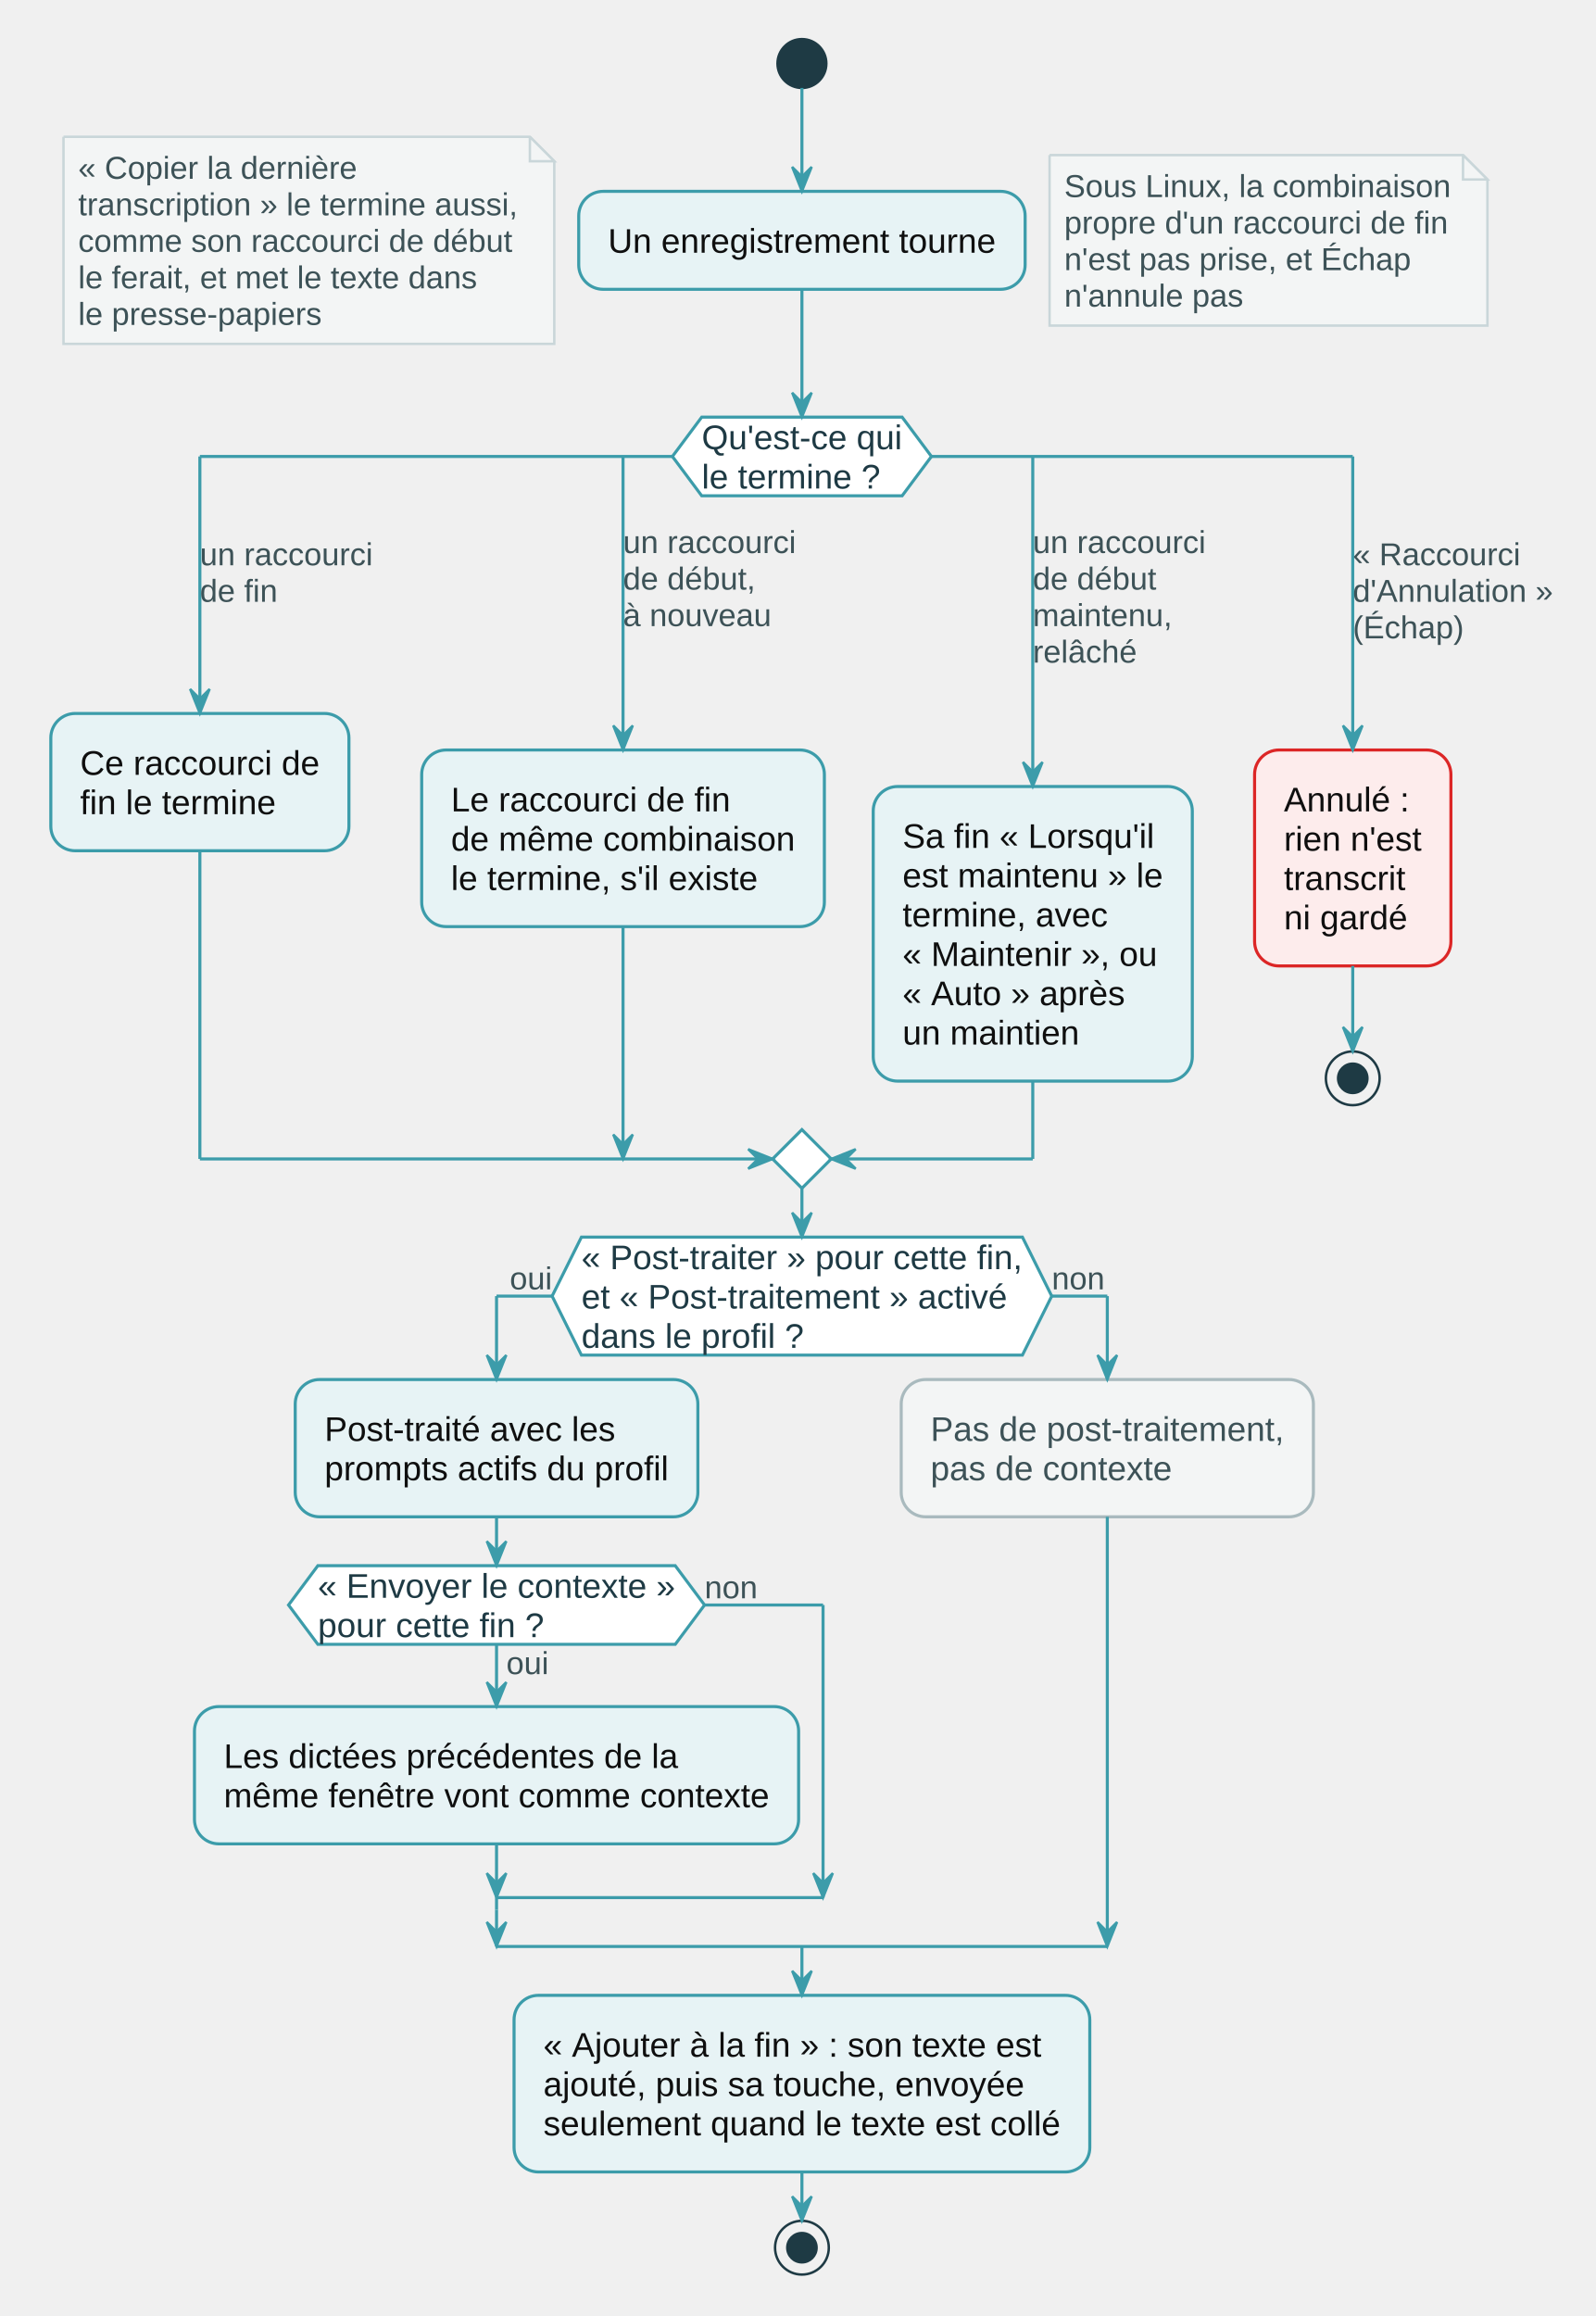
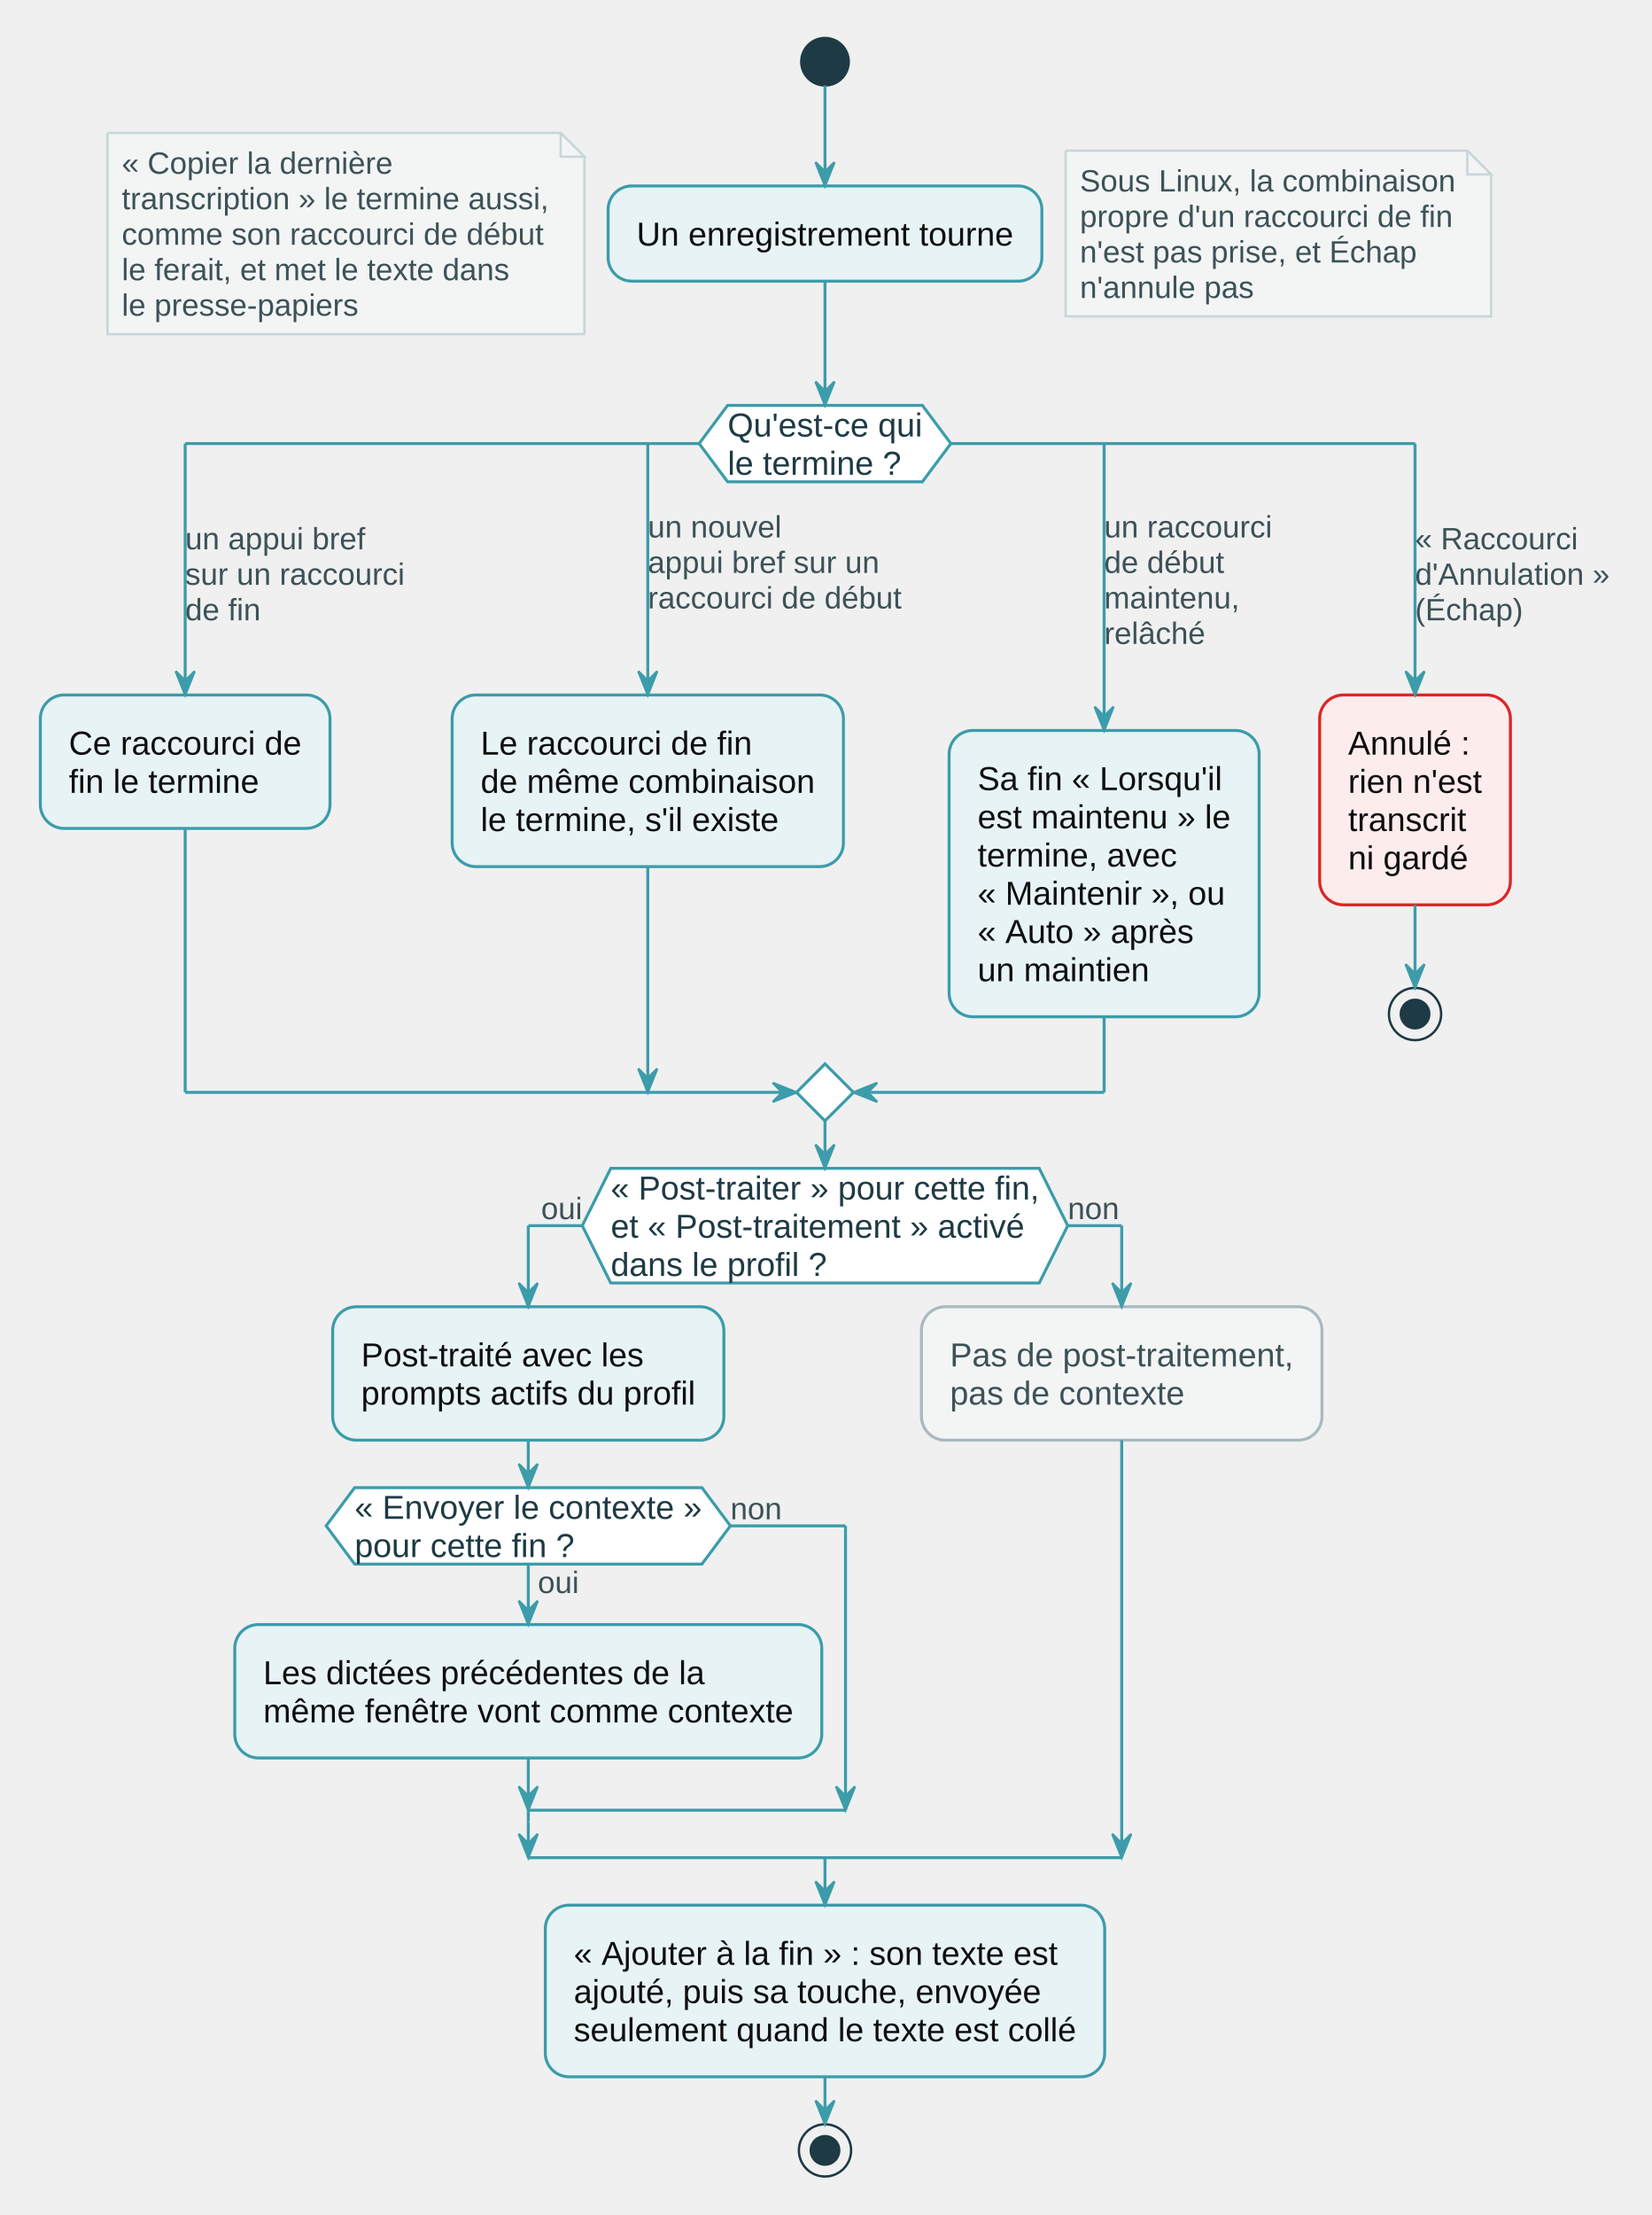
- <svg xmlns="http://www.w3.org/2000/svg" contentStyleType="text/css" data-diagram-type="ACTIVITY" height="948px" preserveAspectRatio="none" style="width:653px;height:948px;" version="1.1" viewBox="0 0 653 948" width="653px" zoomAndPan="magnify">
+ <svg xmlns="http://www.w3.org/2000/svg" contentStyleType="text/css" data-diagram-type="ACTIVITY" height="933px" preserveAspectRatio="none" style="width:696px;height:933px;" version="1.1" viewBox="0 0 696 933" width="696px" zoomAndPan="magnify">
  <defs />
  <g>
-     <ellipse cx="328.287" cy="26" fill="#1E3A44" rx="10" ry="10" style="stroke:#1E3A44;stroke-width:1;" />
-     <path d="M26,56 L26,140.744 L226.912,140.744 L226.912,66 L216.912,56 L26,56" fill="#F3F5F5" style="stroke:#C9D6D9;stroke-width:1;" />
-     <path d="M216.912,56 L216.912,66 L226.912,66 L216.912,56" fill="#F3F5F5" style="stroke:#C9D6D9;stroke-width:1;" />
-     <text fill="#3D5257" font-family="Arial, Helvetica, 'Liberation Sans', 'Arimo', sans-serif" font-size="13" lengthAdjust="spacing" textLength="114.175" x="32" y="73.194">« Copier la dernière</text>
-     <text fill="#3D5257" font-family="Arial, Helvetica, 'Liberation Sans', 'Arimo', sans-serif" font-size="13" lengthAdjust="spacing" textLength="179.912" x="32" y="88.143">transcription » le termine aussi,</text>
-     <text fill="#3D5257" font-family="Arial, Helvetica, 'Liberation Sans', 'Arimo', sans-serif" font-size="13" lengthAdjust="spacing" textLength="177.753" x="32" y="103.091">comme son raccourci de début</text>
-     <text fill="#3D5257" font-family="Arial, Helvetica, 'Liberation Sans', 'Arimo', sans-serif" font-size="13" lengthAdjust="spacing" textLength="163.306" x="32" y="118.04">le ferait, et met le texte dans</text>
-     <text fill="#3D5257" font-family="Arial, Helvetica, 'Liberation Sans', 'Arimo', sans-serif" font-size="13" lengthAdjust="spacing" textLength="99.715" x="32" y="132.989">le presse-papiers</text>
-     <path d="M429.663,63.474 L429.663,133.269 L608.922,133.269 L608.922,73.474 L598.922,63.474 L429.663,63.474" fill="#F3F5F5" style="stroke:#C9D6D9;stroke-width:1;" />
-     <path d="M598.922,63.474 L598.922,73.474 L608.922,73.474 L598.922,63.474" fill="#F3F5F5" style="stroke:#C9D6D9;stroke-width:1;" />
-     <text fill="#3D5257" font-family="Arial, Helvetica, 'Liberation Sans', 'Arimo', sans-serif" font-size="13" lengthAdjust="spacing" textLength="158.26" x="435.663" y="80.668">Sous Linux, la combinaison</text>
-     <text fill="#3D5257" font-family="Arial, Helvetica, 'Liberation Sans', 'Arimo', sans-serif" font-size="13" lengthAdjust="spacing" textLength="157.124" x="435.663" y="95.617">propre d'un raccourci de fin</text>
-     <text fill="#3D5257" font-family="Arial, Helvetica, 'Liberation Sans', 'Arimo', sans-serif" font-size="13" lengthAdjust="spacing" textLength="141.953" x="435.663" y="110.566">n'est pas prise, et Échap</text>
-     <text fill="#3D5257" font-family="Arial, Helvetica, 'Liberation Sans', 'Arimo', sans-serif" font-size="13" lengthAdjust="spacing" textLength="73.322" x="435.663" y="125.514">n'annule pas</text>
-     <rect fill="#E7F3F5" height="40.099" rx="10" ry="10" style="stroke:#3C9CAA;stroke-width:1.25;" width="182.751" x="236.912" y="78.323" />
-     <text fill="#0F0F0F" font-family="Arial, Helvetica, 'Liberation Sans', 'Arimo', sans-serif" font-size="14" lengthAdjust="spacing" textLength="158.751" x="248.912" y="103.454">Un enregistrement tourne</text>
-     <polygon fill="#FFFFFF" points="287.265,170.744,369.31,170.744,381.31,186.842,369.31,202.941,287.265,202.941,275.265,186.842,287.265,170.744" style="stroke:#3C9CAA;stroke-width:1.25;" />
-     <text fill="#1E3A44" font-family="Arial, Helvetica, 'Liberation Sans', 'Arimo', sans-serif" font-size="14" lengthAdjust="spacing" textLength="82.045" x="287.265" y="183.875">Qu'est-ce qui</text>
-     <text fill="#1E3A44" font-family="Arial, Helvetica, 'Liberation Sans', 'Arimo', sans-serif" font-size="14" lengthAdjust="spacing" textLength="73.144" x="287.265" y="199.974">le termine ?</text>
-     <rect fill="#E7F3F5" height="56.197" rx="10" ry="10" style="stroke:#3C9CAA;stroke-width:1.25;" width="122.041" x="20.801" y="292.04" />
-     <text fill="#0F0F0F" font-family="Arial, Helvetica, 'Liberation Sans', 'Arimo', sans-serif" font-size="14" lengthAdjust="spacing" textLength="98.041" x="32.801" y="317.172">Ce raccourci de</text>
-     <text fill="#0F0F0F" font-family="Arial, Helvetica, 'Liberation Sans', 'Arimo', sans-serif" font-size="14" lengthAdjust="spacing" textLength="80.144" x="32.801" y="333.271">fin le termine</text>
-     <rect fill="#E7F3F5" height="72.296" rx="10" ry="10" style="stroke:#3C9CAA;stroke-width:1.25;" width="164.848" x="172.63" y="306.989" />
-     <text fill="#0F0F0F" font-family="Arial, Helvetica, 'Liberation Sans', 'Arimo', sans-serif" font-size="14" lengthAdjust="spacing" textLength="114.393" x="184.63" y="332.121">Le raccourci de fin</text>
-     <text fill="#0F0F0F" font-family="Arial, Helvetica, 'Liberation Sans', 'Arimo', sans-serif" font-size="14" lengthAdjust="spacing" textLength="140.848" x="184.63" y="348.219">de même combinaison</text>
-     <text fill="#0F0F0F" font-family="Arial, Helvetica, 'Liberation Sans', 'Arimo', sans-serif" font-size="14" lengthAdjust="spacing" textLength="125.603" x="184.63" y="364.318">le termine, s'il existe</text>
-     <rect fill="#E7F3F5" height="120.592" rx="10" ry="10" style="stroke:#3C9CAA;stroke-width:1.25;" width="130.62" x="357.478" y="321.938" />
-     <text fill="#0F0F0F" font-family="Arial, Helvetica, 'Liberation Sans', 'Arimo', sans-serif" font-size="14" lengthAdjust="spacing" textLength="103.065" x="369.478" y="347.069">Sa fin « Lorsqu'il</text>
-     <text fill="#0F0F0F" font-family="Arial, Helvetica, 'Liberation Sans', 'Arimo', sans-serif" font-size="14" lengthAdjust="spacing" textLength="106.62" x="369.478" y="363.168">est maintenu » le</text>
-     <text fill="#0F0F0F" font-family="Arial, Helvetica, 'Liberation Sans', 'Arimo', sans-serif" font-size="14" lengthAdjust="spacing" textLength="84.034" x="369.478" y="379.267">termine, avec</text>
-     <text fill="#0F0F0F" font-family="Arial, Helvetica, 'Liberation Sans', 'Arimo', sans-serif" font-size="14" lengthAdjust="spacing" textLength="104.282" x="369.478" y="395.365">« Maintenir », ou</text>
-     <text fill="#0F0F0F" font-family="Arial, Helvetica, 'Liberation Sans', 'Arimo', sans-serif" font-size="14" lengthAdjust="spacing" textLength="91.061" x="369.478" y="411.464">« Auto » après</text>
-     <text fill="#0F0F0F" font-family="Arial, Helvetica, 'Liberation Sans', 'Arimo', sans-serif" font-size="14" lengthAdjust="spacing" textLength="72.379" x="369.478" y="427.562">un maintien</text>
-     <rect fill="#FDECEC" height="88.394" rx="10" ry="10" style="stroke:#DC2626;stroke-width:1.25;" width="80.369" x="513.596" y="306.989" />
-     <text fill="#0F0F0F" font-family="Arial, Helvetica, 'Liberation Sans', 'Arimo', sans-serif" font-size="14" lengthAdjust="spacing" textLength="51.372" x="525.596" y="332.121">Annulé :</text>
-     <text fill="#0F0F0F" font-family="Arial, Helvetica, 'Liberation Sans', 'Arimo', sans-serif" font-size="14" lengthAdjust="spacing" textLength="56.369" x="525.596" y="348.219">rien n'est</text>
-     <text fill="#0F0F0F" font-family="Arial, Helvetica, 'Liberation Sans', 'Arimo', sans-serif" font-size="14" lengthAdjust="spacing" textLength="49.786" x="525.596" y="364.318">transcrit</text>
-     <text fill="#0F0F0F" font-family="Arial, Helvetica, 'Liberation Sans', 'Arimo', sans-serif" font-size="14" lengthAdjust="spacing" textLength="50.593" x="525.596" y="380.416">ni gardé</text>
-     <ellipse cx="553.78" cy="441.383" fill="none" rx="11" ry="11" style="stroke:#1E3A44;stroke-width:1;" />
-     <ellipse cx="553.78" cy="441.383" fill="#1E3A44" rx="6" ry="6" style="stroke:#1E3A44;stroke-width:1;" />
-     <polygon fill="#FFFFFF" points="328.287,462.383,328.287,462.383,340.287,474.383,328.287,486.383,328.287,486.383,316.287,474.383,328.287,462.383" style="stroke:#3C9CAA;stroke-width:1.25;" />
-     <polygon fill="#FFFFFF" points="238.022,506.383,418.552,506.383,430.552,530.531,418.552,554.679,238.022,554.679,226.022,530.531,238.022,506.383" style="stroke:#3C9CAA;stroke-width:1.25;" />
-     <text fill="#1E3A44" font-family="Arial, Helvetica, 'Liberation Sans', 'Arimo', sans-serif" font-size="14" lengthAdjust="spacing" textLength="180.53" x="238.022" y="519.515">« Post-traiter » pour cette fin,</text>
-     <text fill="#1E3A44" font-family="Arial, Helvetica, 'Liberation Sans', 'Arimo', sans-serif" font-size="14" lengthAdjust="spacing" textLength="174.303" x="238.022" y="535.614">et « Post-traitement » activé</text>
-     <text fill="#1E3A44" font-family="Arial, Helvetica, 'Liberation Sans', 'Arimo', sans-serif" font-size="14" lengthAdjust="spacing" textLength="91.055" x="238.022" y="551.712">dans le profil ?</text>
-     <text fill="#3D5257" font-family="Arial, Helvetica, 'Liberation Sans', 'Arimo', sans-serif" font-size="13" lengthAdjust="spacing" textLength="17.348" x="208.674" y="527.776">oui</text>
-     <text fill="#3D5257" font-family="Arial, Helvetica, 'Liberation Sans', 'Arimo', sans-serif" font-size="13" lengthAdjust="spacing" textLength="21.69" x="430.552" y="527.776">non</text>
-     <rect fill="#E7F3F5" height="56.197" rx="10" ry="10" style="stroke:#3C9CAA;stroke-width:1.25;" width="164.834" x="120.855" y="564.679" />
-     <text fill="#0F0F0F" font-family="Arial, Helvetica, 'Liberation Sans', 'Arimo', sans-serif" font-size="14" lengthAdjust="spacing" textLength="119.048" x="132.855" y="589.811">Post-traité avec les</text>
-     <text fill="#0F0F0F" font-family="Arial, Helvetica, 'Liberation Sans', 'Arimo', sans-serif" font-size="14" lengthAdjust="spacing" textLength="140.834" x="132.855" y="605.91">prompts actifs du profil</text>
-     <rect fill="#E7F3F5" height="56.197" rx="10" ry="10" style="stroke:#3C9CAA;stroke-width:1.25;" width="247.323" x="79.61" y="698.548" />
-     <text fill="#0F0F0F" font-family="Arial, Helvetica, 'Liberation Sans', 'Arimo', sans-serif" font-size="14" lengthAdjust="spacing" textLength="186.013" x="91.61" y="723.68">Les dictées précédentes de la</text>
-     <text fill="#0F0F0F" font-family="Arial, Helvetica, 'Liberation Sans', 'Arimo', sans-serif" font-size="14" lengthAdjust="spacing" textLength="223.323" x="91.61" y="739.779">même fenêtre vont comme contexte</text>
-     <polygon fill="#FFFFFF" points="130.117,640.876,276.427,640.876,288.427,656.975,276.427,673.074,130.117,673.074,118.117,656.975,130.117,640.876" style="stroke:#3C9CAA;stroke-width:1.25;" />
-     <text fill="#3D5257" font-family="Arial, Helvetica, 'Liberation Sans', 'Arimo', sans-serif" font-size="13" lengthAdjust="spacing" textLength="17.348" x="207.272" y="685.268">oui</text>
-     <text fill="#1E3A44" font-family="Arial, Helvetica, 'Liberation Sans', 'Arimo', sans-serif" font-size="14" lengthAdjust="spacing" textLength="146.31" x="130.117" y="654.008">« Envoyer le contexte »</text>
-     <text fill="#1E3A44" font-family="Arial, Helvetica, 'Liberation Sans', 'Arimo', sans-serif" font-size="14" lengthAdjust="spacing" textLength="92.613" x="130.117" y="670.107">pour cette fin ?</text>
-     <text fill="#3D5257" font-family="Arial, Helvetica, 'Liberation Sans', 'Arimo', sans-serif" font-size="13" lengthAdjust="spacing" textLength="21.69" x="288.427" y="654.22">non</text>
-     <rect fill="#F3F5F5" height="56.197" rx="10" ry="10" style="stroke:#A9BABE;stroke-width:1.25;" width="168.737" x="368.934" y="564.679" />
-     <text fill="#3D5257" font-family="Arial, Helvetica, 'Liberation Sans', 'Arimo', sans-serif" font-size="14" lengthAdjust="spacing" textLength="144.737" x="380.934" y="589.811">Pas de post-traitement,</text>
-     <text fill="#3D5257" font-family="Arial, Helvetica, 'Liberation Sans', 'Arimo', sans-serif" font-size="14" lengthAdjust="spacing" textLength="98.848" x="380.934" y="605.91">pas de contexte</text>
-     <rect fill="#E7F3F5" height="72.296" rx="10" ry="10" style="stroke:#3C9CAA;stroke-width:1.25;" width="235.689" x="210.443" y="816.745" />
-     <text fill="#0F0F0F" font-family="Arial, Helvetica, 'Liberation Sans', 'Arimo', sans-serif" font-size="14" lengthAdjust="spacing" textLength="203.895" x="222.443" y="841.877">« Ajouter à la fin » : son texte est</text>
-     <text fill="#0F0F0F" font-family="Arial, Helvetica, 'Liberation Sans', 'Arimo', sans-serif" font-size="14" lengthAdjust="spacing" textLength="196.916" x="222.443" y="857.976">ajouté, puis sa touche, envoyée</text>
-     <text fill="#0F0F0F" font-family="Arial, Helvetica, 'Liberation Sans', 'Arimo', sans-serif" font-size="14" lengthAdjust="spacing" textLength="211.689" x="222.443" y="874.074">seulement quand le texte est collé</text>
-     <ellipse cx="328.287" cy="920.041" fill="none" rx="11" ry="11" style="stroke:#1E3A44;stroke-width:1;" />
-     <ellipse cx="328.287" cy="920.041" fill="#1E3A44" rx="6" ry="6" style="stroke:#1E3A44;stroke-width:1;" />
-     <line style="stroke:#3C9CAA;stroke-width:1.25;" x1="328.287" x2="328.287" y1="36" y2="78.323" />
-     <polygon fill="#3C9CAA" points="324.287,68.323,328.287,78.323,332.287,68.323,328.287,72.323" style="stroke:#3C9CAA;stroke-width:1;" />
-     <line style="stroke:#3C9CAA;stroke-width:1.25;" x1="553.78" x2="553.78" y1="395.383" y2="430.383" />
-     <polygon fill="#3C9CAA" points="549.78,420.383,553.78,430.383,557.78,420.383,553.78,424.383" style="stroke:#3C9CAA;stroke-width:1;" />
-     <line style="stroke:#3C9CAA;stroke-width:1.25;" x1="275.265" x2="81.822" y1="186.842" y2="186.842" />
-     <line style="stroke:#3C9CAA;stroke-width:1.25;" x1="81.822" x2="81.822" y1="186.842" y2="292.04" />
-     <polygon fill="#3C9CAA" points="77.822,282.04,81.822,292.04,85.822,282.04,81.822,286.04" style="stroke:#3C9CAA;stroke-width:1;" />
-     <text fill="#3D5257" font-family="Arial, Helvetica, 'Liberation Sans', 'Arimo', sans-serif" font-size="13" lengthAdjust="spacing" textLength="70.808" x="81.822" y="231.39">un raccourci</text>
-     <text fill="#3D5257" font-family="Arial, Helvetica, 'Liberation Sans', 'Arimo', sans-serif" font-size="13" lengthAdjust="spacing" textLength="31.802" x="81.822" y="246.338">de fin</text>
-     <line style="stroke:#3C9CAA;stroke-width:1.25;" x1="381.31" x2="553.78" y1="186.842" y2="186.842" />
-     <line style="stroke:#3C9CAA;stroke-width:1.25;" x1="553.78" x2="553.78" y1="186.842" y2="306.989" />
-     <polygon fill="#3C9CAA" points="549.78,296.989,553.78,306.989,557.78,296.989,553.78,300.989" style="stroke:#3C9CAA;stroke-width:1;" />
-     <text fill="#3D5257" font-family="Arial, Helvetica, 'Liberation Sans', 'Arimo', sans-serif" font-size="13" lengthAdjust="spacing" textLength="68.637" x="553.78" y="231.39">« Raccourci</text>
-     <text fill="#3D5257" font-family="Arial, Helvetica, 'Liberation Sans', 'Arimo', sans-serif" font-size="13" lengthAdjust="spacing" textLength="81.993" x="553.78" y="246.338">d'Annulation »</text>
-     <text fill="#3D5257" font-family="Arial, Helvetica, 'Liberation Sans', 'Arimo', sans-serif" font-size="13" lengthAdjust="spacing" textLength="45.519" x="553.78" y="261.287">(Échap)</text>
-     <line style="stroke:#3C9CAA;stroke-width:1.25;" x1="255.054" x2="255.054" y1="186.842" y2="306.989" />
-     <polygon fill="#3C9CAA" points="251.054,296.989,255.054,306.989,259.054,296.989,255.054,300.989" style="stroke:#3C9CAA;stroke-width:1;" />
-     <text fill="#3D5257" font-family="Arial, Helvetica, 'Liberation Sans', 'Arimo', sans-serif" font-size="13" lengthAdjust="spacing" textLength="70.808" x="255.054" y="226.39">un raccourci</text>
-     <text fill="#3D5257" font-family="Arial, Helvetica, 'Liberation Sans', 'Arimo', sans-serif" font-size="13" lengthAdjust="spacing" textLength="54.215" x="255.054" y="241.338">de début,</text>
-     <text fill="#3D5257" font-family="Arial, Helvetica, 'Liberation Sans', 'Arimo', sans-serif" font-size="13" lengthAdjust="spacing" textLength="60.722" x="255.054" y="256.287">à nouveau</text>
-     <line style="stroke:#3C9CAA;stroke-width:1.25;" x1="422.788" x2="422.788" y1="186.842" y2="321.938" />
-     <polygon fill="#3C9CAA" points="418.788,311.938,422.788,321.938,426.788,311.938,422.788,315.938" style="stroke:#3C9CAA;stroke-width:1;" />
-     <text fill="#3D5257" font-family="Arial, Helvetica, 'Liberation Sans', 'Arimo', sans-serif" font-size="13" lengthAdjust="spacing" textLength="70.808" x="422.788" y="226.39">un raccourci</text>
-     <text fill="#3D5257" font-family="Arial, Helvetica, 'Liberation Sans', 'Arimo', sans-serif" font-size="13" lengthAdjust="spacing" textLength="50.603" x="422.788" y="241.338">de début</text>
-     <text fill="#3D5257" font-family="Arial, Helvetica, 'Liberation Sans', 'Arimo', sans-serif" font-size="13" lengthAdjust="spacing" textLength="57.091" x="422.788" y="256.287">maintenu,</text>
-     <text fill="#3D5257" font-family="Arial, Helvetica, 'Liberation Sans', 'Arimo', sans-serif" font-size="13" lengthAdjust="spacing" textLength="42.637" x="422.788" y="271.236">relâché</text>
-     <line style="stroke:#3C9CAA;stroke-width:1.25;" x1="81.822" x2="81.822" y1="348.237" y2="474.383" />
-     <line style="stroke:#3C9CAA;stroke-width:1.25;" x1="81.822" x2="316.287" y1="474.383" y2="474.383" />
-     <polygon fill="#3C9CAA" points="306.287,470.383,316.287,474.383,306.287,478.383,310.287,474.383" style="stroke:#3C9CAA;stroke-width:1;" />
-     <line style="stroke:#3C9CAA;stroke-width:1.25;" x1="422.788" x2="422.788" y1="442.529" y2="474.383" />
-     <line style="stroke:#3C9CAA;stroke-width:1.25;" x1="422.788" x2="340.287" y1="474.383" y2="474.383" />
-     <polygon fill="#3C9CAA" points="350.287,470.383,340.287,474.383,350.287,478.383,346.287,474.383" style="stroke:#3C9CAA;stroke-width:1;" />
-     <line style="stroke:#3C9CAA;stroke-width:1.25;" x1="255.054" x2="255.054" y1="379.285" y2="474.383" />
-     <polygon fill="#3C9CAA" points="251.054,464.383,255.054,474.383,259.054,464.383,255.054,468.383" style="stroke:#3C9CAA;stroke-width:1;" />
-     <line style="stroke:#3C9CAA;stroke-width:1.25;" x1="328.287" x2="328.287" y1="118.421" y2="170.744" />
-     <polygon fill="#3C9CAA" points="324.287,160.744,328.287,170.744,332.287,160.744,328.287,164.744" style="stroke:#3C9CAA;stroke-width:1;" />
-     <line style="stroke:#3C9CAA;stroke-width:1.25;" x1="203.272" x2="203.272" y1="673.074" y2="698.548" />
-     <polygon fill="#3C9CAA" points="199.272,688.548,203.272,698.548,207.272,688.548,203.272,692.548" style="stroke:#3C9CAA;stroke-width:1;" />
-     <line style="stroke:#3C9CAA;stroke-width:1.25;" x1="288.427" x2="336.934" y1="656.975" y2="656.975" />
-     <line style="stroke:#3C9CAA;stroke-width:1.25;" x1="336.934" x2="336.934" y1="656.975" y2="776.745" />
-     <polygon fill="#3C9CAA" points="332.934,766.745,336.934,776.745,340.934,766.745,336.934,770.745" style="stroke:#3C9CAA;stroke-width:1;" />
-     <line style="stroke:#3C9CAA;stroke-width:1.25;" x1="336.934" x2="203.272" y1="776.745" y2="776.745" />
-     <line style="stroke:#3C9CAA;stroke-width:1.25;" x1="203.272" x2="203.272" y1="776.745" y2="781.745" />
-     <line style="stroke:#3C9CAA;stroke-width:1.25;" x1="203.272" x2="203.272" y1="754.745" y2="776.745" />
-     <polygon fill="#3C9CAA" points="199.272,766.745,203.272,776.745,207.272,766.745,203.272,770.745" style="stroke:#3C9CAA;stroke-width:1;" />
-     <line style="stroke:#3C9CAA;stroke-width:1.25;" x1="203.272" x2="203.272" y1="620.876" y2="640.876" />
-     <polygon fill="#3C9CAA" points="199.272,630.876,203.272,640.876,207.272,630.876,203.272,634.876" style="stroke:#3C9CAA;stroke-width:1;" />
-     <line style="stroke:#3C9CAA;stroke-width:1.25;" x1="226.022" x2="203.272" y1="530.531" y2="530.531" />
-     <line style="stroke:#3C9CAA;stroke-width:1.25;" x1="203.272" x2="203.272" y1="530.531" y2="564.679" />
-     <polygon fill="#3C9CAA" points="199.272,554.679,203.272,564.679,207.272,554.679,203.272,558.679" style="stroke:#3C9CAA;stroke-width:1;" />
-     <line style="stroke:#3C9CAA;stroke-width:1.25;" x1="430.552" x2="453.302" y1="530.531" y2="530.531" />
-     <line style="stroke:#3C9CAA;stroke-width:1.25;" x1="453.302" x2="453.302" y1="530.531" y2="564.679" />
-     <polygon fill="#3C9CAA" points="449.302,554.679,453.302,564.679,457.302,554.679,453.302,558.679" style="stroke:#3C9CAA;stroke-width:1;" />
-     <line style="stroke:#3C9CAA;stroke-width:1.25;" x1="203.272" x2="203.272" y1="781.745" y2="796.745" />
-     <polygon fill="#3C9CAA" points="199.272,786.745,203.272,796.745,207.272,786.745,203.272,790.745" style="stroke:#3C9CAA;stroke-width:1;" />
-     <line style="stroke:#3C9CAA;stroke-width:1.25;" x1="453.302" x2="453.302" y1="620.876" y2="796.745" />
-     <polygon fill="#3C9CAA" points="449.302,786.745,453.302,796.745,457.302,786.745,453.302,790.745" style="stroke:#3C9CAA;stroke-width:1;" />
-     <line style="stroke:#3C9CAA;stroke-width:1.25;" x1="203.272" x2="453.302" y1="796.745" y2="796.745" />
-     <line style="stroke:#3C9CAA;stroke-width:1.25;" x1="328.287" x2="328.287" y1="486.383" y2="506.383" />
-     <polygon fill="#3C9CAA" points="324.287,496.383,328.287,506.383,332.287,496.383,328.287,500.383" style="stroke:#3C9CAA;stroke-width:1;" />
-     <line style="stroke:#3C9CAA;stroke-width:1.25;" x1="328.287" x2="328.287" y1="796.745" y2="816.745" />
-     <polygon fill="#3C9CAA" points="324.287,806.745,328.287,816.745,332.287,806.745,328.287,810.745" style="stroke:#3C9CAA;stroke-width:1;" />
-     <line style="stroke:#3C9CAA;stroke-width:1.25;" x1="328.287" x2="328.287" y1="889.041" y2="909.041" />
-     <polygon fill="#3C9CAA" points="324.287,899.041,328.287,909.041,332.287,899.041,328.287,903.041" style="stroke:#3C9CAA;stroke-width:1;" />
+     <ellipse cx="347.585" cy="26" fill="#1E3A44" rx="10" ry="10" style="stroke:#1E3A44;stroke-width:1;" />
+     <path d="M45.298,56 L45.298,140.744 L246.21,140.744 L246.21,66 L236.21,56 L45.298,56" fill="#F3F5F5" style="stroke:#C9D6D9;stroke-width:1;" />
+     <path d="M236.21,56 L236.21,66 L246.21,66 L236.21,56" fill="#F3F5F5" style="stroke:#C9D6D9;stroke-width:1;" />
+     <text fill="#3D5257" font-family="Arial, Helvetica, 'Liberation Sans', 'Arimo', sans-serif" font-size="13" lengthAdjust="spacing" textLength="114.175" x="51.298" y="73.194">« Copier la dernière</text>
+     <text fill="#3D5257" font-family="Arial, Helvetica, 'Liberation Sans', 'Arimo', sans-serif" font-size="13" lengthAdjust="spacing" textLength="179.912" x="51.298" y="88.143">transcription » le termine aussi,</text>
+     <text fill="#3D5257" font-family="Arial, Helvetica, 'Liberation Sans', 'Arimo', sans-serif" font-size="13" lengthAdjust="spacing" textLength="177.753" x="51.298" y="103.091">comme son raccourci de début</text>
+     <text fill="#3D5257" font-family="Arial, Helvetica, 'Liberation Sans', 'Arimo', sans-serif" font-size="13" lengthAdjust="spacing" textLength="163.306" x="51.298" y="118.04">le ferait, et met le texte dans</text>
+     <text fill="#3D5257" font-family="Arial, Helvetica, 'Liberation Sans', 'Arimo', sans-serif" font-size="13" lengthAdjust="spacing" textLength="99.715" x="51.298" y="132.989">le presse-papiers</text>
+     <path d="M448.961,63.474 L448.961,133.269 L628.221,133.269 L628.221,73.474 L618.221,63.474 L448.961,63.474" fill="#F3F5F5" style="stroke:#C9D6D9;stroke-width:1;" />
+     <path d="M618.221,63.474 L618.221,73.474 L628.221,73.474 L618.221,63.474" fill="#F3F5F5" style="stroke:#C9D6D9;stroke-width:1;" />
+     <text fill="#3D5257" font-family="Arial, Helvetica, 'Liberation Sans', 'Arimo', sans-serif" font-size="13" lengthAdjust="spacing" textLength="158.26" x="454.961" y="80.668">Sous Linux, la combinaison</text>
+     <text fill="#3D5257" font-family="Arial, Helvetica, 'Liberation Sans', 'Arimo', sans-serif" font-size="13" lengthAdjust="spacing" textLength="157.124" x="454.961" y="95.617">propre d'un raccourci de fin</text>
+     <text fill="#3D5257" font-family="Arial, Helvetica, 'Liberation Sans', 'Arimo', sans-serif" font-size="13" lengthAdjust="spacing" textLength="141.953" x="454.961" y="110.566">n'est pas prise, et Échap</text>
+     <text fill="#3D5257" font-family="Arial, Helvetica, 'Liberation Sans', 'Arimo', sans-serif" font-size="13" lengthAdjust="spacing" textLength="73.322" x="454.961" y="125.514">n'annule pas</text>
+     <rect fill="#E7F3F5" height="40.099" rx="10" ry="10" style="stroke:#3C9CAA;stroke-width:1.25;" width="182.751" x="256.21" y="78.323" />
+     <text fill="#0F0F0F" font-family="Arial, Helvetica, 'Liberation Sans', 'Arimo', sans-serif" font-size="14" lengthAdjust="spacing" textLength="158.751" x="268.21" y="103.454">Un enregistrement tourne</text>
+     <polygon fill="#FFFFFF" points="306.563,170.744,388.608,170.744,400.608,186.842,388.608,202.941,306.563,202.941,294.563,186.842,306.563,170.744" style="stroke:#3C9CAA;stroke-width:1.25;" />
+     <text fill="#1E3A44" font-family="Arial, Helvetica, 'Liberation Sans', 'Arimo', sans-serif" font-size="14" lengthAdjust="spacing" textLength="82.045" x="306.563" y="183.875">Qu'est-ce qui</text>
+     <text fill="#1E3A44" font-family="Arial, Helvetica, 'Liberation Sans', 'Arimo', sans-serif" font-size="14" lengthAdjust="spacing" textLength="73.144" x="306.563" y="199.974">le termine ?</text>
+     <rect fill="#E7F3F5" height="56.197" rx="10" ry="10" style="stroke:#3C9CAA;stroke-width:1.25;" width="122.041" x="17" y="292.736" />
+     <text fill="#0F0F0F" font-family="Arial, Helvetica, 'Liberation Sans', 'Arimo', sans-serif" font-size="14" lengthAdjust="spacing" textLength="98.041" x="29" y="317.868">Ce raccourci de</text>
+     <text fill="#0F0F0F" font-family="Arial, Helvetica, 'Liberation Sans', 'Arimo', sans-serif" font-size="14" lengthAdjust="spacing" textLength="80.144" x="29" y="333.966">fin le termine</text>
+     <rect fill="#E7F3F5" height="72.296" rx="10" ry="10" style="stroke:#3C9CAA;stroke-width:1.25;" width="164.848" x="190.5" y="292.736" />
+     <text fill="#0F0F0F" font-family="Arial, Helvetica, 'Liberation Sans', 'Arimo', sans-serif" font-size="14" lengthAdjust="spacing" textLength="114.393" x="202.5" y="317.868">Le raccourci de fin</text>
+     <text fill="#0F0F0F" font-family="Arial, Helvetica, 'Liberation Sans', 'Arimo', sans-serif" font-size="14" lengthAdjust="spacing" textLength="140.848" x="202.5" y="333.966">de même combinaison</text>
+     <text fill="#0F0F0F" font-family="Arial, Helvetica, 'Liberation Sans', 'Arimo', sans-serif" font-size="14" lengthAdjust="spacing" textLength="125.603" x="202.5" y="350.065">le termine, s'il existe</text>
+     <rect fill="#E7F3F5" height="120.592" rx="10" ry="10" style="stroke:#3C9CAA;stroke-width:1.25;" width="130.62" x="399.875" y="307.685" />
+     <text fill="#0F0F0F" font-family="Arial, Helvetica, 'Liberation Sans', 'Arimo', sans-serif" font-size="14" lengthAdjust="spacing" textLength="103.065" x="411.875" y="332.816">Sa fin « Lorsqu'il</text>
+     <text fill="#0F0F0F" font-family="Arial, Helvetica, 'Liberation Sans', 'Arimo', sans-serif" font-size="14" lengthAdjust="spacing" textLength="106.62" x="411.875" y="348.915">est maintenu » le</text>
+     <text fill="#0F0F0F" font-family="Arial, Helvetica, 'Liberation Sans', 'Arimo', sans-serif" font-size="14" lengthAdjust="spacing" textLength="84.034" x="411.875" y="365.014">termine, avec</text>
+     <text fill="#0F0F0F" font-family="Arial, Helvetica, 'Liberation Sans', 'Arimo', sans-serif" font-size="14" lengthAdjust="spacing" textLength="104.282" x="411.875" y="381.112">« Maintenir », ou</text>
+     <text fill="#0F0F0F" font-family="Arial, Helvetica, 'Liberation Sans', 'Arimo', sans-serif" font-size="14" lengthAdjust="spacing" textLength="91.061" x="411.875" y="397.211">« Auto » après</text>
+     <text fill="#0F0F0F" font-family="Arial, Helvetica, 'Liberation Sans', 'Arimo', sans-serif" font-size="14" lengthAdjust="spacing" textLength="72.379" x="411.875" y="413.31">un maintien</text>
+     <rect fill="#FDECEC" height="88.394" rx="10" ry="10" style="stroke:#DC2626;stroke-width:1.25;" width="80.369" x="555.993" y="292.736" />
+     <text fill="#0F0F0F" font-family="Arial, Helvetica, 'Liberation Sans', 'Arimo', sans-serif" font-size="14" lengthAdjust="spacing" textLength="51.372" x="567.993" y="317.868">Annulé :</text>
+     <text fill="#0F0F0F" font-family="Arial, Helvetica, 'Liberation Sans', 'Arimo', sans-serif" font-size="14" lengthAdjust="spacing" textLength="56.369" x="567.993" y="333.966">rien n'est</text>
+     <text fill="#0F0F0F" font-family="Arial, Helvetica, 'Liberation Sans', 'Arimo', sans-serif" font-size="14" lengthAdjust="spacing" textLength="49.786" x="567.993" y="350.065">transcrit</text>
+     <text fill="#0F0F0F" font-family="Arial, Helvetica, 'Liberation Sans', 'Arimo', sans-serif" font-size="14" lengthAdjust="spacing" textLength="50.593" x="567.993" y="366.164">ni gardé</text>
+     <ellipse cx="596.178" cy="427.13" fill="none" rx="11" ry="11" style="stroke:#1E3A44;stroke-width:1;" />
+     <ellipse cx="596.178" cy="427.13" fill="#1E3A44" rx="6" ry="6" style="stroke:#1E3A44;stroke-width:1;" />
+     <polygon fill="#FFFFFF" points="347.585,448.13,347.585,448.13,359.585,460.13,347.585,472.13,347.585,472.13,335.585,460.13,347.585,448.13" style="stroke:#3C9CAA;stroke-width:1.25;" />
+     <polygon fill="#FFFFFF" points="257.32,492.13,437.85,492.13,449.85,516.278,437.85,540.426,257.32,540.426,245.32,516.278,257.32,492.13" style="stroke:#3C9CAA;stroke-width:1.25;" />
+     <text fill="#1E3A44" font-family="Arial, Helvetica, 'Liberation Sans', 'Arimo', sans-serif" font-size="14" lengthAdjust="spacing" textLength="180.53" x="257.32" y="505.262">« Post-traiter » pour cette fin,</text>
+     <text fill="#1E3A44" font-family="Arial, Helvetica, 'Liberation Sans', 'Arimo', sans-serif" font-size="14" lengthAdjust="spacing" textLength="174.303" x="257.32" y="521.361">et « Post-traitement » activé</text>
+     <text fill="#1E3A44" font-family="Arial, Helvetica, 'Liberation Sans', 'Arimo', sans-serif" font-size="14" lengthAdjust="spacing" textLength="91.055" x="257.32" y="537.46">dans le profil ?</text>
+     <text fill="#3D5257" font-family="Arial, Helvetica, 'Liberation Sans', 'Arimo', sans-serif" font-size="13" lengthAdjust="spacing" textLength="17.348" x="227.972" y="513.523">oui</text>
+     <text fill="#3D5257" font-family="Arial, Helvetica, 'Liberation Sans', 'Arimo', sans-serif" font-size="13" lengthAdjust="spacing" textLength="21.69" x="449.85" y="513.523">non</text>
+     <rect fill="#E7F3F5" height="56.197" rx="10" ry="10" style="stroke:#3C9CAA;stroke-width:1.25;" width="164.834" x="140.153" y="550.426" />
+     <text fill="#0F0F0F" font-family="Arial, Helvetica, 'Liberation Sans', 'Arimo', sans-serif" font-size="14" lengthAdjust="spacing" textLength="119.048" x="152.153" y="575.558">Post-traité avec les</text>
+     <text fill="#0F0F0F" font-family="Arial, Helvetica, 'Liberation Sans', 'Arimo', sans-serif" font-size="14" lengthAdjust="spacing" textLength="140.834" x="152.153" y="591.657">prompts actifs du profil</text>
+     <rect fill="#E7F3F5" height="56.197" rx="10" ry="10" style="stroke:#3C9CAA;stroke-width:1.25;" width="247.323" x="98.908" y="684.295" />
+     <text fill="#0F0F0F" font-family="Arial, Helvetica, 'Liberation Sans', 'Arimo', sans-serif" font-size="14" lengthAdjust="spacing" textLength="186.013" x="110.908" y="709.427">Les dictées précédentes de la</text>
+     <text fill="#0F0F0F" font-family="Arial, Helvetica, 'Liberation Sans', 'Arimo', sans-serif" font-size="14" lengthAdjust="spacing" textLength="223.323" x="110.908" y="725.526">même fenêtre vont comme contexte</text>
+     <polygon fill="#FFFFFF" points="149.415,626.624,295.725,626.624,307.725,642.722,295.725,658.821,149.415,658.821,137.415,642.722,149.415,626.624" style="stroke:#3C9CAA;stroke-width:1.25;" />
+     <text fill="#3D5257" font-family="Arial, Helvetica, 'Liberation Sans', 'Arimo', sans-serif" font-size="13" lengthAdjust="spacing" textLength="17.348" x="226.57" y="671.015">oui</text>
+     <text fill="#1E3A44" font-family="Arial, Helvetica, 'Liberation Sans', 'Arimo', sans-serif" font-size="14" lengthAdjust="spacing" textLength="146.31" x="149.415" y="639.755">« Envoyer le contexte »</text>
+     <text fill="#1E3A44" font-family="Arial, Helvetica, 'Liberation Sans', 'Arimo', sans-serif" font-size="14" lengthAdjust="spacing" textLength="92.613" x="149.415" y="655.854">pour cette fin ?</text>
+     <text fill="#3D5257" font-family="Arial, Helvetica, 'Liberation Sans', 'Arimo', sans-serif" font-size="13" lengthAdjust="spacing" textLength="21.69" x="307.725" y="639.967">non</text>
+     <rect fill="#F3F5F5" height="56.197" rx="10" ry="10" style="stroke:#A9BABE;stroke-width:1.25;" width="168.737" x="388.232" y="550.426" />
+     <text fill="#3D5257" font-family="Arial, Helvetica, 'Liberation Sans', 'Arimo', sans-serif" font-size="14" lengthAdjust="spacing" textLength="144.737" x="400.232" y="575.558">Pas de post-traitement,</text>
+     <text fill="#3D5257" font-family="Arial, Helvetica, 'Liberation Sans', 'Arimo', sans-serif" font-size="14" lengthAdjust="spacing" textLength="98.848" x="400.232" y="591.657">pas de contexte</text>
+     <rect fill="#E7F3F5" height="72.296" rx="10" ry="10" style="stroke:#3C9CAA;stroke-width:1.25;" width="235.689" x="229.741" y="802.492" />
+     <text fill="#0F0F0F" font-family="Arial, Helvetica, 'Liberation Sans', 'Arimo', sans-serif" font-size="14" lengthAdjust="spacing" textLength="203.895" x="241.741" y="827.624">« Ajouter à la fin » : son texte est</text>
+     <text fill="#0F0F0F" font-family="Arial, Helvetica, 'Liberation Sans', 'Arimo', sans-serif" font-size="14" lengthAdjust="spacing" textLength="196.916" x="241.741" y="843.723">ajouté, puis sa touche, envoyée</text>
+     <text fill="#0F0F0F" font-family="Arial, Helvetica, 'Liberation Sans', 'Arimo', sans-serif" font-size="14" lengthAdjust="spacing" textLength="211.689" x="241.741" y="859.822">seulement quand le texte est collé</text>
+     <ellipse cx="347.585" cy="905.788" fill="none" rx="11" ry="11" style="stroke:#1E3A44;stroke-width:1;" />
+     <ellipse cx="347.585" cy="905.788" fill="#1E3A44" rx="6" ry="6" style="stroke:#1E3A44;stroke-width:1;" />
+     <line style="stroke:#3C9CAA;stroke-width:1.25;" x1="347.585" x2="347.585" y1="36" y2="78.323" />
+     <polygon fill="#3C9CAA" points="343.585,68.323,347.585,78.323,351.585,68.323,347.585,72.323" style="stroke:#3C9CAA;stroke-width:1;" />
+     <line style="stroke:#3C9CAA;stroke-width:1.25;" x1="596.178" x2="596.178" y1="381.13" y2="416.13" />
+     <polygon fill="#3C9CAA" points="592.178,406.13,596.178,416.13,600.178,406.13,596.178,410.13" style="stroke:#3C9CAA;stroke-width:1;" />
+     <line style="stroke:#3C9CAA;stroke-width:1.25;" x1="294.563" x2="78.02" y1="186.842" y2="186.842" />
+     <line style="stroke:#3C9CAA;stroke-width:1.25;" x1="78.02" x2="78.02" y1="186.842" y2="292.736" />
+     <polygon fill="#3C9CAA" points="74.02,282.736,78.02,292.736,82.02,282.736,78.02,286.736" style="stroke:#3C9CAA;stroke-width:1;" />
+     <text fill="#3D5257" font-family="Arial, Helvetica, 'Liberation Sans', 'Arimo', sans-serif" font-size="13" lengthAdjust="spacing" textLength="75.893" x="78.02" y="231.39">un appui bref</text>
+     <text fill="#3D5257" font-family="Arial, Helvetica, 'Liberation Sans', 'Arimo', sans-serif" font-size="13" lengthAdjust="spacing" textLength="92.479" x="78.02" y="246.338">sur un raccourci</text>
+     <text fill="#3D5257" font-family="Arial, Helvetica, 'Liberation Sans', 'Arimo', sans-serif" font-size="13" lengthAdjust="spacing" textLength="31.802" x="78.02" y="261.287">de fin</text>
+     <line style="stroke:#3C9CAA;stroke-width:1.25;" x1="400.608" x2="596.178" y1="186.842" y2="186.842" />
+     <line style="stroke:#3C9CAA;stroke-width:1.25;" x1="596.178" x2="596.178" y1="186.842" y2="292.736" />
+     <polygon fill="#3C9CAA" points="592.178,282.736,596.178,292.736,600.178,282.736,596.178,286.736" style="stroke:#3C9CAA;stroke-width:1;" />
+     <text fill="#3D5257" font-family="Arial, Helvetica, 'Liberation Sans', 'Arimo', sans-serif" font-size="13" lengthAdjust="spacing" textLength="68.637" x="596.178" y="231.39">« Raccourci</text>
+     <text fill="#3D5257" font-family="Arial, Helvetica, 'Liberation Sans', 'Arimo', sans-serif" font-size="13" lengthAdjust="spacing" textLength="81.993" x="596.178" y="246.338">d'Annulation »</text>
+     <text fill="#3D5257" font-family="Arial, Helvetica, 'Liberation Sans', 'Arimo', sans-serif" font-size="13" lengthAdjust="spacing" textLength="45.519" x="596.178" y="261.287">(Échap)</text>
+     <line style="stroke:#3C9CAA;stroke-width:1.25;" x1="272.923" x2="272.923" y1="186.842" y2="292.736" />
+     <polygon fill="#3C9CAA" points="268.923,282.736,272.923,292.736,276.923,282.736,272.923,286.736" style="stroke:#3C9CAA;stroke-width:1;" />
+     <text fill="#3D5257" font-family="Arial, Helvetica, 'Liberation Sans', 'Arimo', sans-serif" font-size="13" lengthAdjust="spacing" textLength="56.38" x="272.923" y="226.39">un nouvel</text>
+     <text fill="#3D5257" font-family="Arial, Helvetica, 'Liberation Sans', 'Arimo', sans-serif" font-size="13" lengthAdjust="spacing" textLength="97.564" x="272.923" y="241.338">appui bref sur un</text>
+     <text fill="#3D5257" font-family="Arial, Helvetica, 'Liberation Sans', 'Arimo', sans-serif" font-size="13" lengthAdjust="spacing" textLength="106.952" x="272.923" y="256.287">raccourci de début</text>
+     <line style="stroke:#3C9CAA;stroke-width:1.25;" x1="465.185" x2="465.185" y1="186.842" y2="307.685" />
+     <polygon fill="#3C9CAA" points="461.185,297.685,465.185,307.685,469.185,297.685,465.185,301.685" style="stroke:#3C9CAA;stroke-width:1;" />
+     <text fill="#3D5257" font-family="Arial, Helvetica, 'Liberation Sans', 'Arimo', sans-serif" font-size="13" lengthAdjust="spacing" textLength="70.808" x="465.185" y="226.39">un raccourci</text>
+     <text fill="#3D5257" font-family="Arial, Helvetica, 'Liberation Sans', 'Arimo', sans-serif" font-size="13" lengthAdjust="spacing" textLength="50.603" x="465.185" y="241.338">de début</text>
+     <text fill="#3D5257" font-family="Arial, Helvetica, 'Liberation Sans', 'Arimo', sans-serif" font-size="13" lengthAdjust="spacing" textLength="57.091" x="465.185" y="256.287">maintenu,</text>
+     <text fill="#3D5257" font-family="Arial, Helvetica, 'Liberation Sans', 'Arimo', sans-serif" font-size="13" lengthAdjust="spacing" textLength="42.637" x="465.185" y="271.236">relâché</text>
+     <line style="stroke:#3C9CAA;stroke-width:1.25;" x1="78.02" x2="78.02" y1="348.933" y2="460.13" />
+     <line style="stroke:#3C9CAA;stroke-width:1.25;" x1="78.02" x2="335.585" y1="460.13" y2="460.13" />
+     <polygon fill="#3C9CAA" points="325.585,456.13,335.585,460.13,325.585,464.13,329.585,460.13" style="stroke:#3C9CAA;stroke-width:1;" />
+     <line style="stroke:#3C9CAA;stroke-width:1.25;" x1="465.185" x2="465.185" y1="428.276" y2="460.13" />
+     <line style="stroke:#3C9CAA;stroke-width:1.25;" x1="465.185" x2="359.585" y1="460.13" y2="460.13" />
+     <polygon fill="#3C9CAA" points="369.585,456.13,359.585,460.13,369.585,464.13,365.585,460.13" style="stroke:#3C9CAA;stroke-width:1;" />
+     <line style="stroke:#3C9CAA;stroke-width:1.25;" x1="272.923" x2="272.923" y1="365.032" y2="460.13" />
+     <polygon fill="#3C9CAA" points="268.923,450.13,272.923,460.13,276.923,450.13,272.923,454.13" style="stroke:#3C9CAA;stroke-width:1;" />
+     <line style="stroke:#3C9CAA;stroke-width:1.25;" x1="347.585" x2="347.585" y1="118.421" y2="170.744" />
+     <polygon fill="#3C9CAA" points="343.585,160.744,347.585,170.744,351.585,160.744,347.585,164.744" style="stroke:#3C9CAA;stroke-width:1;" />
+     <line style="stroke:#3C9CAA;stroke-width:1.25;" x1="222.57" x2="222.57" y1="658.821" y2="684.295" />
+     <polygon fill="#3C9CAA" points="218.57,674.295,222.57,684.295,226.57,674.295,222.57,678.295" style="stroke:#3C9CAA;stroke-width:1;" />
+     <line style="stroke:#3C9CAA;stroke-width:1.25;" x1="307.725" x2="356.232" y1="642.722" y2="642.722" />
+     <line style="stroke:#3C9CAA;stroke-width:1.25;" x1="356.232" x2="356.232" y1="642.722" y2="762.492" />
+     <polygon fill="#3C9CAA" points="352.232,752.492,356.232,762.492,360.232,752.492,356.232,756.492" style="stroke:#3C9CAA;stroke-width:1;" />
+     <line style="stroke:#3C9CAA;stroke-width:1.25;" x1="356.232" x2="222.57" y1="762.492" y2="762.492" />
+     <line style="stroke:#3C9CAA;stroke-width:1.25;" x1="222.57" x2="222.57" y1="762.492" y2="767.492" />
+     <line style="stroke:#3C9CAA;stroke-width:1.25;" x1="222.57" x2="222.57" y1="740.492" y2="762.492" />
+     <polygon fill="#3C9CAA" points="218.57,752.492,222.57,762.492,226.57,752.492,222.57,756.492" style="stroke:#3C9CAA;stroke-width:1;" />
+     <line style="stroke:#3C9CAA;stroke-width:1.25;" x1="222.57" x2="222.57" y1="606.624" y2="626.624" />
+     <polygon fill="#3C9CAA" points="218.57,616.624,222.57,626.624,226.57,616.624,222.57,620.624" style="stroke:#3C9CAA;stroke-width:1;" />
+     <line style="stroke:#3C9CAA;stroke-width:1.25;" x1="245.32" x2="222.57" y1="516.278" y2="516.278" />
+     <line style="stroke:#3C9CAA;stroke-width:1.25;" x1="222.57" x2="222.57" y1="516.278" y2="550.426" />
+     <polygon fill="#3C9CAA" points="218.57,540.426,222.57,550.426,226.57,540.426,222.57,544.426" style="stroke:#3C9CAA;stroke-width:1;" />
+     <line style="stroke:#3C9CAA;stroke-width:1.25;" x1="449.85" x2="472.6" y1="516.278" y2="516.278" />
+     <line style="stroke:#3C9CAA;stroke-width:1.25;" x1="472.6" x2="472.6" y1="516.278" y2="550.426" />
+     <polygon fill="#3C9CAA" points="468.6,540.426,472.6,550.426,476.6,540.426,472.6,544.426" style="stroke:#3C9CAA;stroke-width:1;" />
+     <line style="stroke:#3C9CAA;stroke-width:1.25;" x1="222.57" x2="222.57" y1="767.492" y2="782.492" />
+     <polygon fill="#3C9CAA" points="218.57,772.492,222.57,782.492,226.57,772.492,222.57,776.492" style="stroke:#3C9CAA;stroke-width:1;" />
+     <line style="stroke:#3C9CAA;stroke-width:1.25;" x1="472.6" x2="472.6" y1="606.624" y2="782.492" />
+     <polygon fill="#3C9CAA" points="468.6,772.492,472.6,782.492,476.6,772.492,472.6,776.492" style="stroke:#3C9CAA;stroke-width:1;" />
+     <line style="stroke:#3C9CAA;stroke-width:1.25;" x1="222.57" x2="472.6" y1="782.492" y2="782.492" />
+     <line style="stroke:#3C9CAA;stroke-width:1.25;" x1="347.585" x2="347.585" y1="472.13" y2="492.13" />
+     <polygon fill="#3C9CAA" points="343.585,482.13,347.585,492.13,351.585,482.13,347.585,486.13" style="stroke:#3C9CAA;stroke-width:1;" />
+     <line style="stroke:#3C9CAA;stroke-width:1.25;" x1="347.585" x2="347.585" y1="782.492" y2="802.492" />
+     <polygon fill="#3C9CAA" points="343.585,792.492,347.585,802.492,351.585,792.492,347.585,796.492" style="stroke:#3C9CAA;stroke-width:1;" />
+     <line style="stroke:#3C9CAA;stroke-width:1.25;" x1="347.585" x2="347.585" y1="874.788" y2="894.788" />
+     <polygon fill="#3C9CAA" points="343.585,884.788,347.585,894.788,351.585,884.788,347.585,888.788" style="stroke:#3C9CAA;stroke-width:1;" />
  </g>
</svg>
